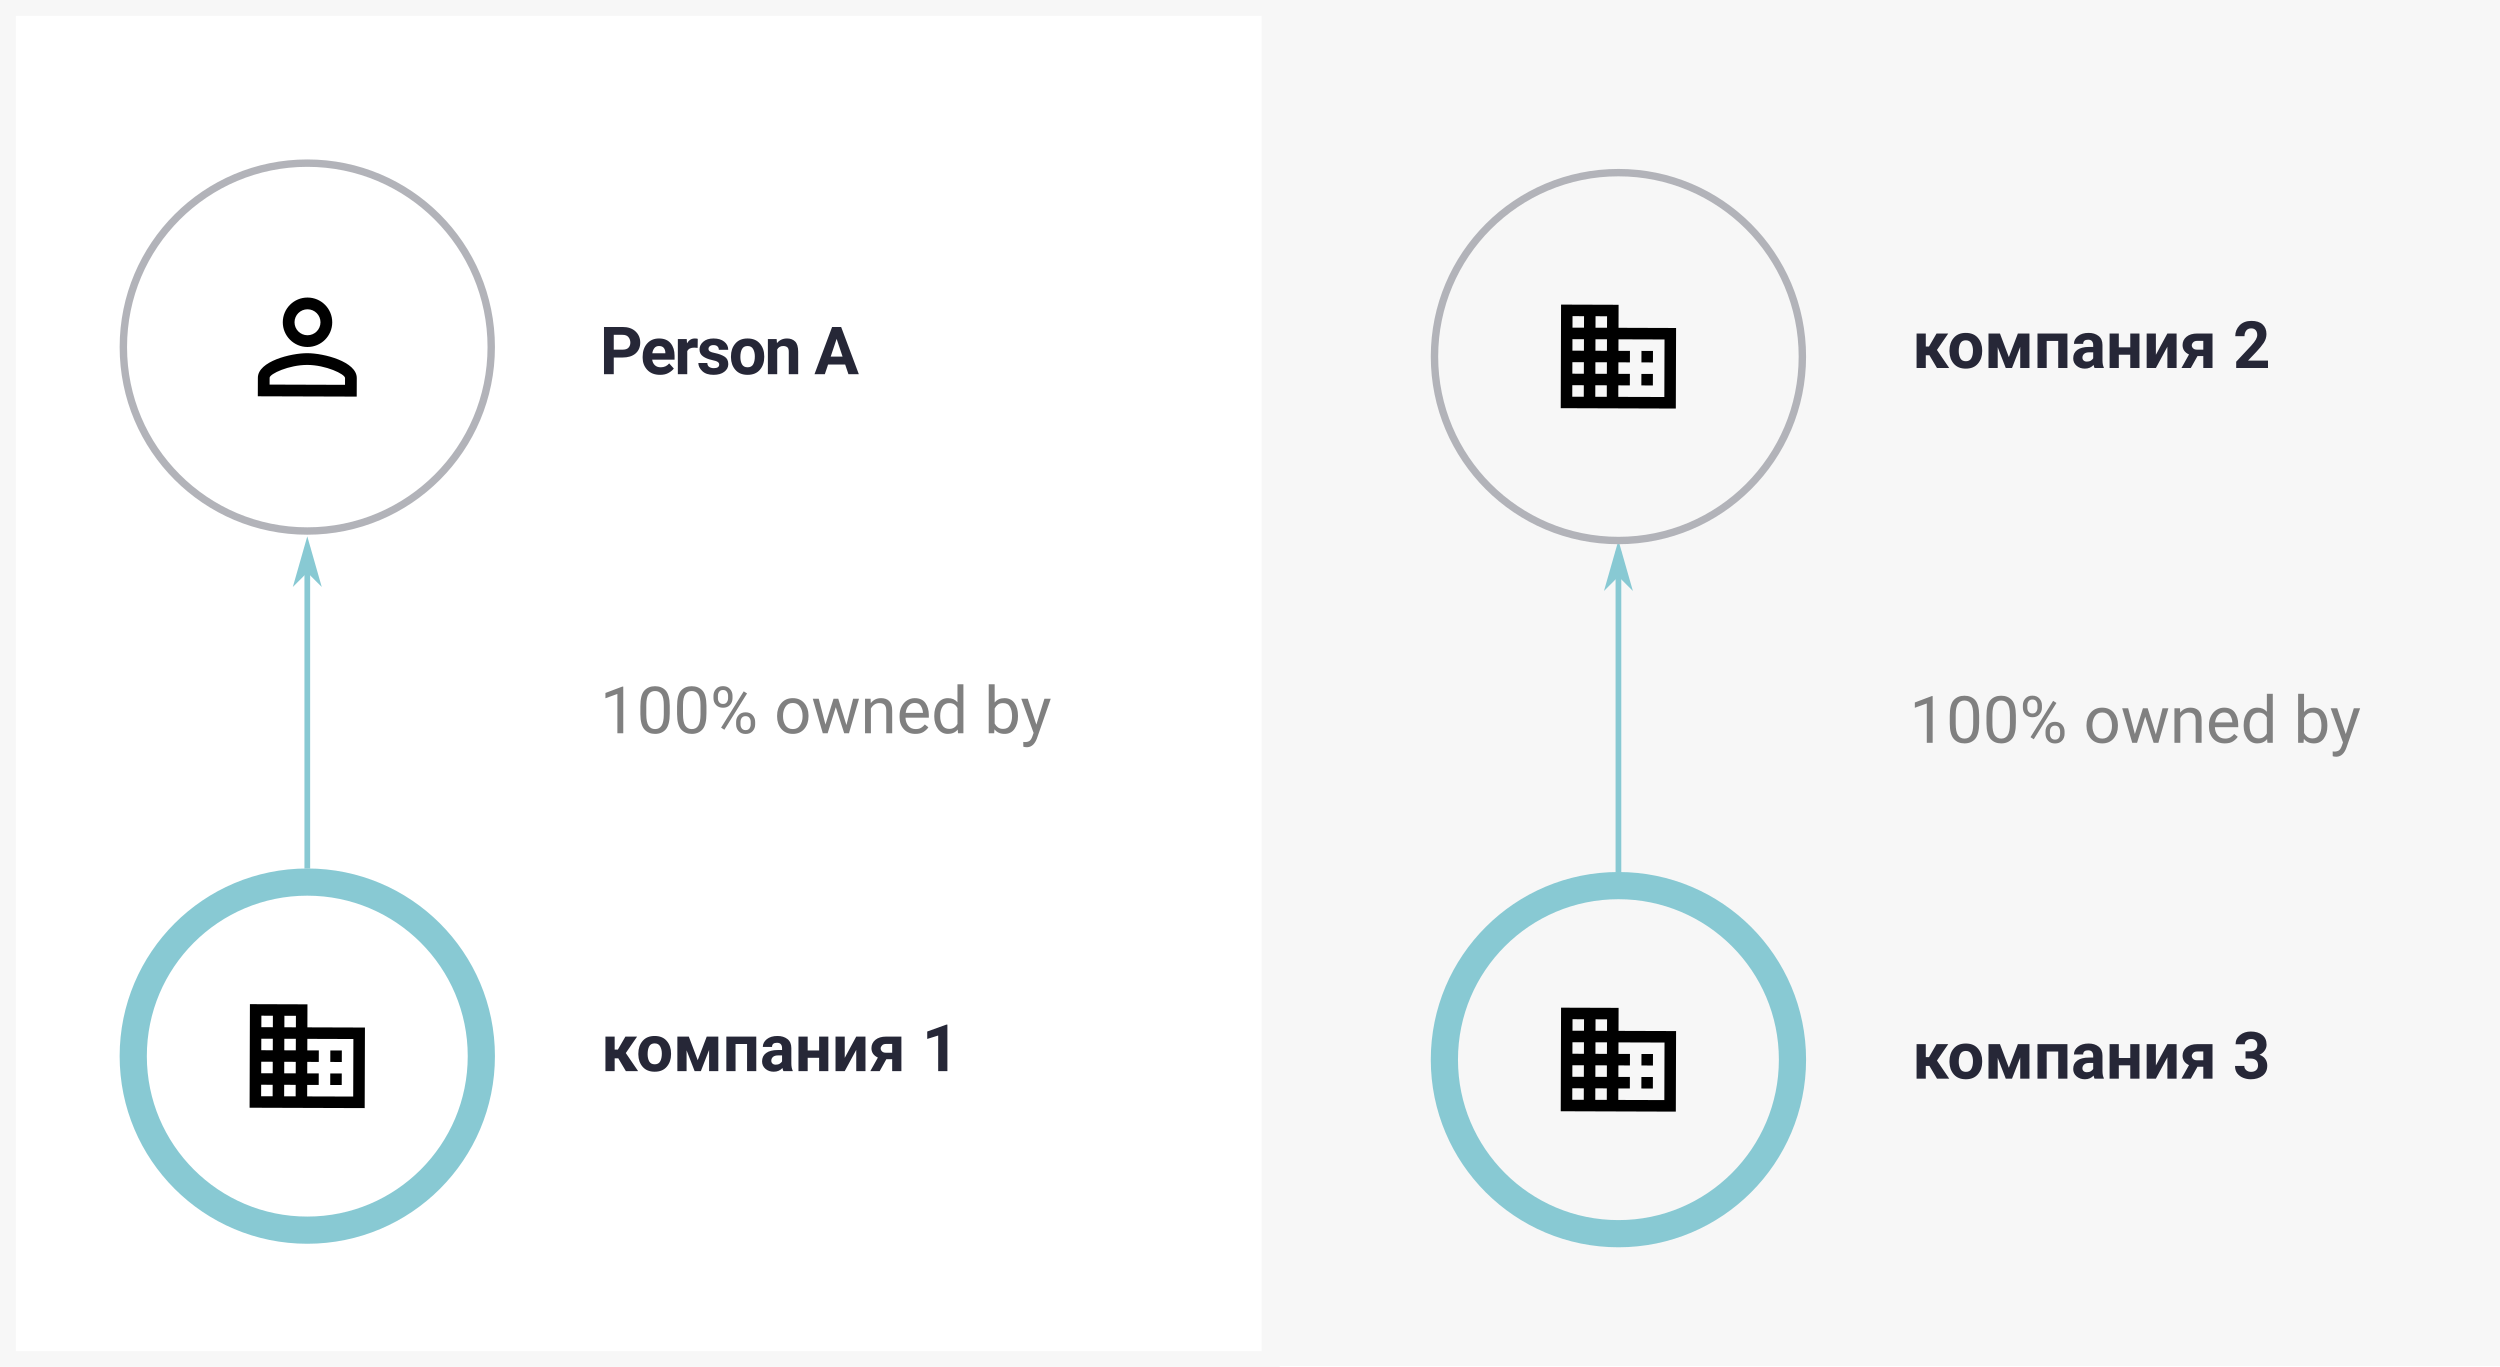
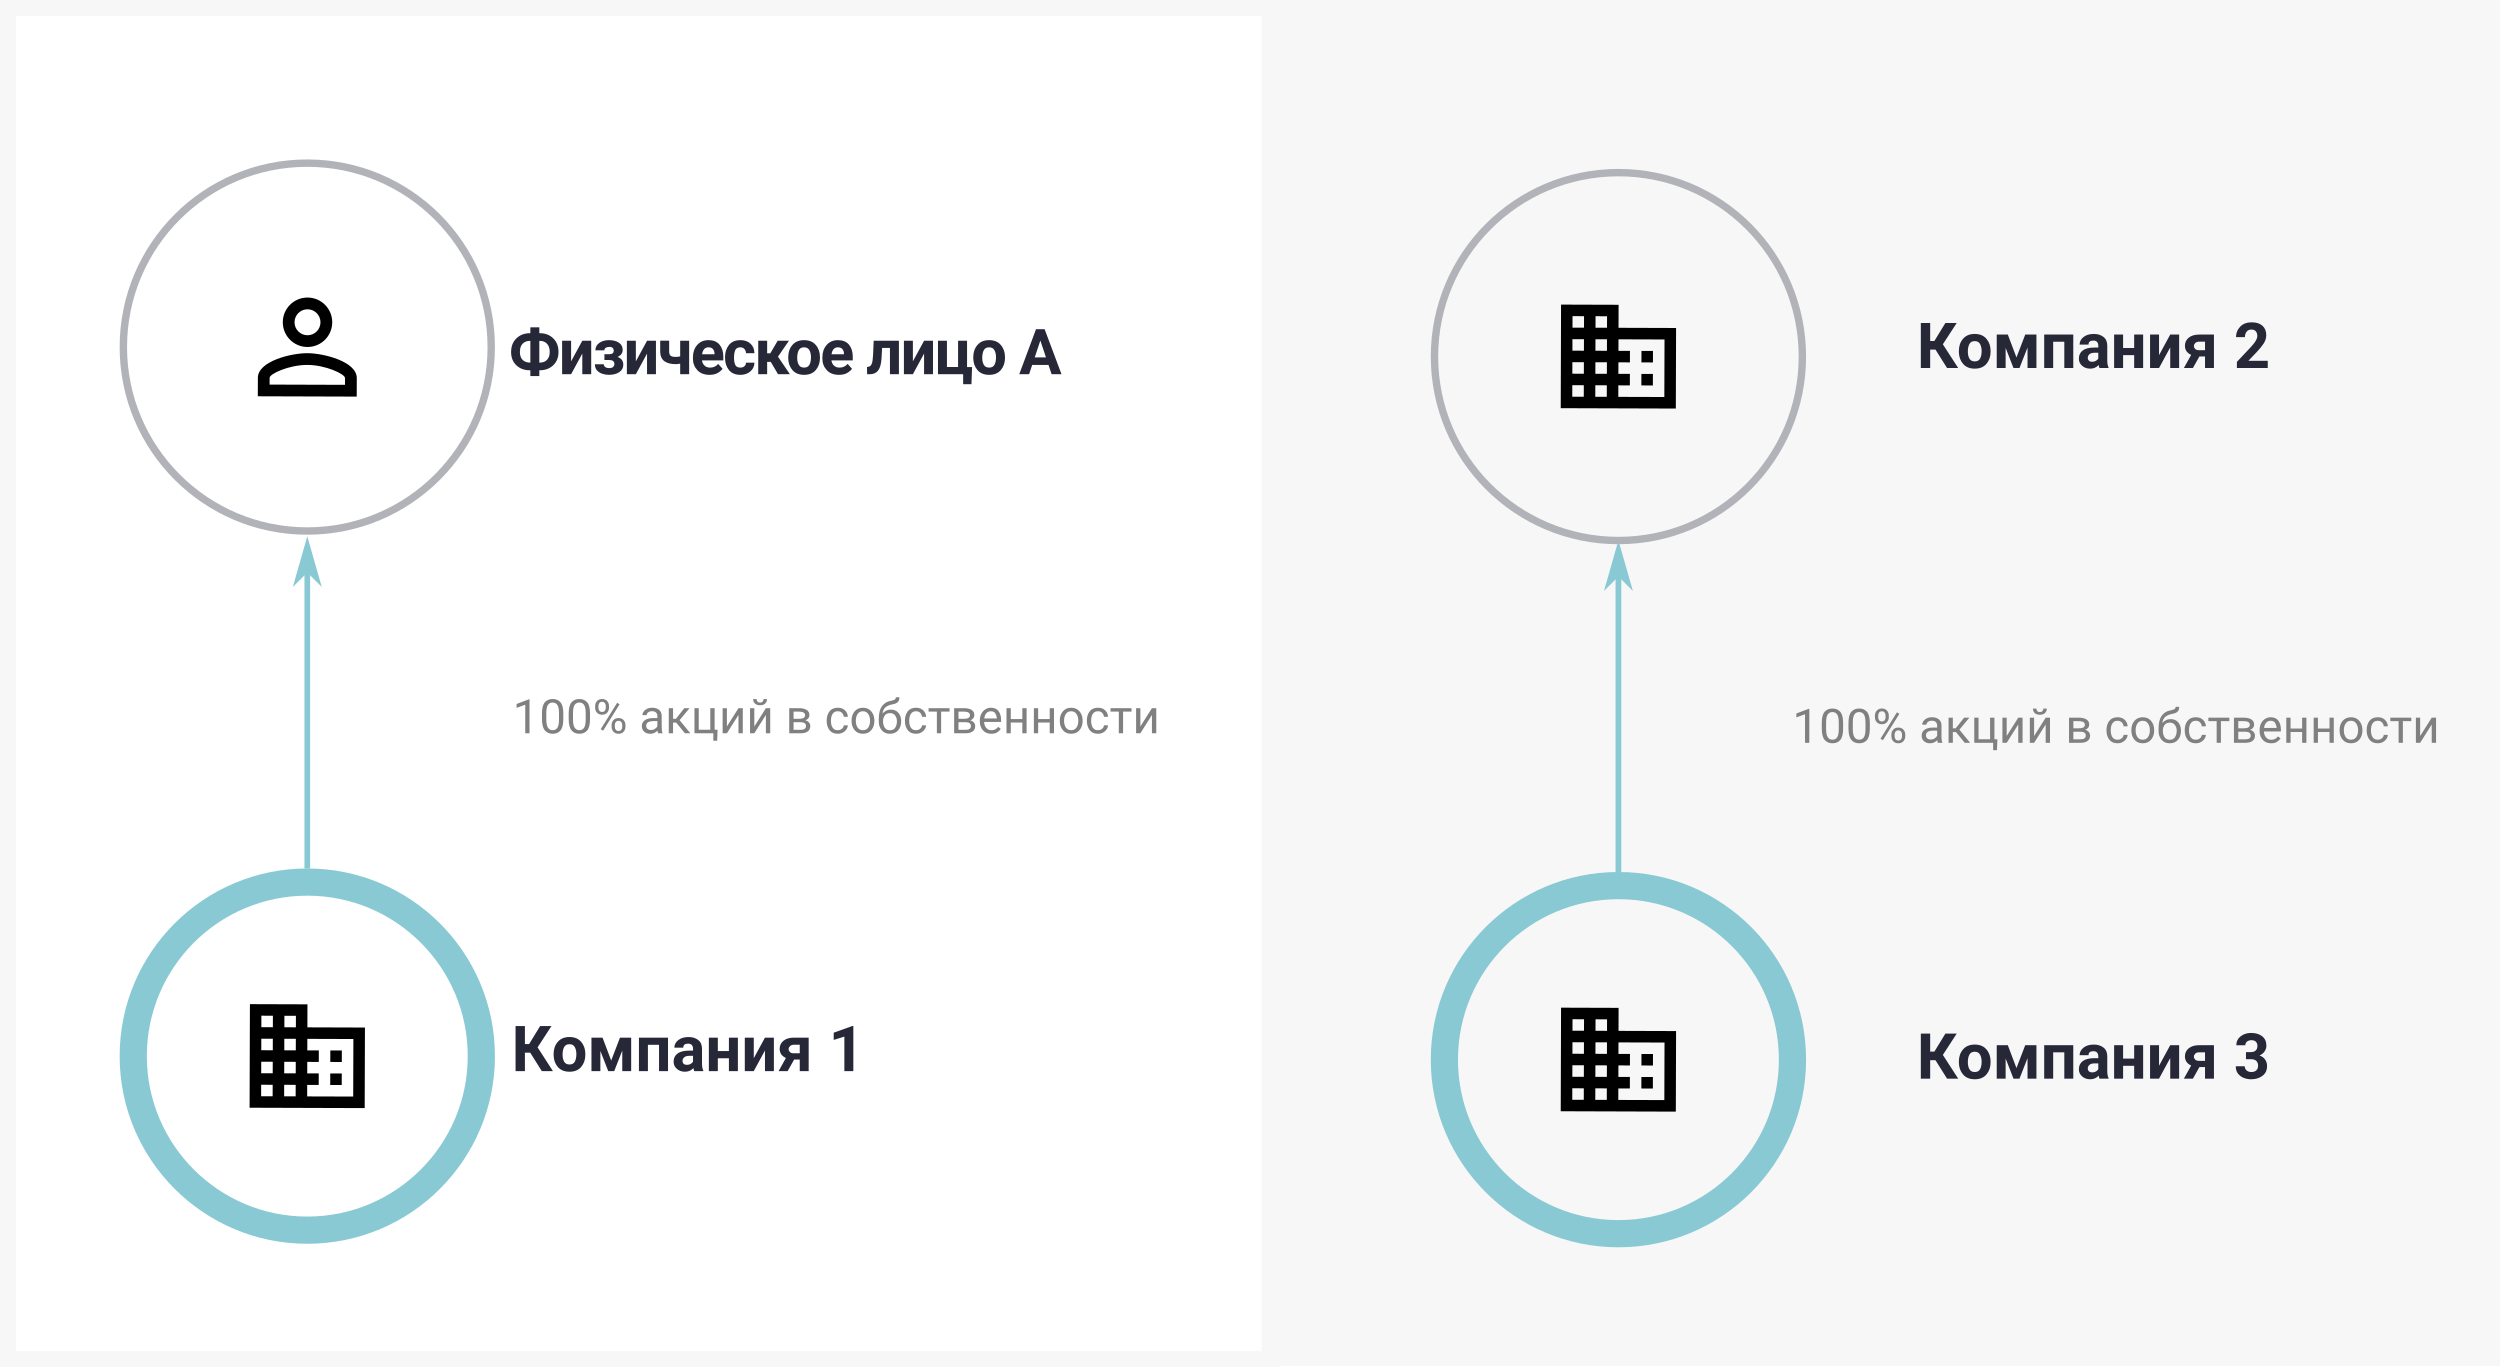
<svg xmlns="http://www.w3.org/2000/svg" id="Layer_1" data-name="Layer 1" viewBox="0 0 631.512 345.296" version="1.1" width="631.512" height="345.296">
  <defs id="defs3">
    <marker orient="auto" refY="0" refX="0" id="Arrow1Lend" style="overflow:visible">
      <path id="path4371" d="M 0,0 5,-5 -12.5,0 5,5 0,0 Z" style="fill:#00deb6;fill-opacity:1;fill-rule:evenodd;stroke:#00deb6;stroke-width:1pt;stroke-opacity:1" transform="matrix(-0.8,0,0,-0.8,-10,0)" />
    </marker>
    <marker orient="auto" refY="0" refX="0" id="Arrow1Mend" style="overflow:visible">
      <path id="path4377" d="M 0,0 5,-5 -12.5,0 5,5 0,0 Z" style="fill:#00deb6;fill-opacity:1;fill-rule:evenodd;stroke:#00deb6;stroke-width:1pt;stroke-opacity:1" transform="matrix(-0.4,0,0,-0.4,-4,0)" />
    </marker>
    <marker orient="auto" refY="0" refX="0" id="Arrow1Mstart" style="overflow:visible">
      <path id="path4374" d="M 0,0 5,-5 -12.5,0 5,5 0,0 Z" style="fill:#00deb6;fill-opacity:1;fill-rule:evenodd;stroke:#00deb6;stroke-width:1pt;stroke-opacity:1" transform="matrix(0.4,0,0,0.4,4,0)" />
    </marker>
    <style id="style5">.cls-1,.cls-10,.cls-11,.cls-7,.cls-8{fill:none;}.cls-1,.cls-11{stroke:#00deb6;}.cls-1,.cls-10,.cls-11,.cls-7{stroke-miterlimit:10;}.cls-2{fill:#00deb6;}.cls-3{font-size:16px;fill:#262737;}.cls-12,.cls-3{font-family:HKGrotesk-SemiBold, HK Grotesk;font-weight:700;}.cls-4{letter-spacing:-0.03em;}.cls-5{letter-spacing:-0.02em;}.cls-6{letter-spacing:0em;}.cls-7{stroke:#262737;}.cls-11,.cls-7{stroke-width:5px;}.cls-9{letter-spacing:-0.01em;}.cls-10{stroke:#e6e6e6;}.cls-12{font-size:12px;fill:gray;}.cls-13{letter-spacing:-0.03em;}.cls-14{letter-spacing:-0.01em;}.cls-15{letter-spacing:-0.02em;}.cls-16{letter-spacing:0em;}.cls-17{letter-spacing:0em;}.cls-18{letter-spacing:0em;}</style>
    <marker orient="auto" refY="0" refX="0" id="Arrow1Mstart-2" style="overflow:visible">
      <path id="path4374-0" d="M 0,0 5,-5 -12.5,0 5,5 0,0 Z" style="fill:#00deb6;fill-opacity:1;fill-rule:evenodd;stroke:#00deb6;stroke-width:1pt;stroke-opacity:1" transform="matrix(0.4,0,0,0.4,4,0)" />
    </marker>
    <clipPath id="p.1">
      <path style="clip-rule:evenodd" id="path3414" d="M 0,0 30,0 30,26 0,26 Z" />
    </clipPath>
    <clipPath id="p.2">
      <path style="clip-rule:evenodd" id="path3423" d="M 0,0 24,0 24,25 0,25 Z" />
    </clipPath>
    <clipPath id="p.1-3">
      <path style="clip-rule:evenodd" id="path3414-8" d="M 0,0 30,0 30,26 0,26 Z" />
    </clipPath>
    <clipPath id="p.1-3-9">
      <path style="clip-rule:evenodd" id="path3414-8-9" d="M 0,0 30,0 30,26 0,26 Z" />
    </clipPath>
    <clipPath id="p.1-6">
      <path style="clip-rule:evenodd" id="path3414-0" d="M 0,0 30,0 30,26 0,26 Z" />
    </clipPath>
    <marker orient="auto" refY="0" refX="0" id="Arrow1Mstart-2-2" style="overflow:visible">
      <path id="path4374-0-7" d="M 0,0 5,-5 -12.5,0 5,5 0,0 Z" style="fill:#88c9d3;fill-opacity:1;fill-rule:evenodd;stroke:#88c9d3;stroke-width:1pt;stroke-opacity:1" transform="matrix(0.4,0,0,0.4,4,0)" />
    </marker>
    <marker orient="auto" refY="0" refX="0" id="Arrow1Mstart-2-2-9" style="overflow:visible">
      <path id="path4374-0-7-0" d="M 0,0 5,-5 -12.5,0 5,5 0,0 Z" style="fill:#88c9d3;fill-opacity:1;fill-rule:evenodd;stroke:#88c9d3;stroke-width:1pt;stroke-opacity:1" transform="matrix(0.4,0,0,0.4,4,0)" />
    </marker>
    <style id="style4510">.cls-1{fill:none;}</style>
    <style id="style4530">.cls-1{fill:none;}</style>
    <style id="style4699">.cls-1{fill:none;}</style>
    <style id="style4802">.cls-1{fill:none;}</style>
    <style id="style4877">.cls-1{fill:none;}</style>
    <style id="style4950">.cls-1{fill:none;}</style>
    <style id="style5029">.cls-1{fill:none;}</style>
  </defs>
  <rect style="color:#000000;clip-rule:nonzero;display:inline;overflow:visible;visibility:visible;opacity:1;isolation:auto;mix-blend-mode:normal;color-interpolation:sRGB;color-interpolation-filters:linearRGB;solid-color:#000000;solid-opacity:1;fill:#f7f7f7;fill-opacity:1;fill-rule:nonzero;stroke:none;stroke-width:0.1;stroke-linecap:round;stroke-linejoin:miter;stroke-miterlimit:4;stroke-dasharray:none;stroke-dashoffset:0;stroke-opacity:0;color-rendering:auto;image-rendering:auto;shape-rendering:auto;text-rendering:auto;enable-background:accumulate" id="rect5767" width="312.814" height="345.073" x="318.698" y="0" />
  <path class="cls-2" d="M 38.173,33.783 Z" id="path11" style="fill:#00deb6;stroke:#f7f7f7;stroke-width:1;stroke-miterlimit:8.696;stroke-dasharray:none;stroke-opacity:1" />
-   <text class="cls-3" id="text13" style="font-style:normal;font-variant:normal;font-weight:bold;font-stretch:normal;font-size:16.8px;line-height:125%;font-family:Roboto;-inkscape-font-specification:'Roboto, Bold';text-align:start;writing-mode:lr-tb;text-anchor:start;fill:#262737" x="151.509" y="94.533">
-     <tspan class="cls-4" id="tspan15" style="font-style:normal;font-variant:normal;font-weight:bold;font-stretch:normal;font-size:16.8px;line-height:125%;font-family:Roboto;-inkscape-font-specification:'Roboto, Bold';text-align:start;letter-spacing:-0.03em;writing-mode:lr-tb;text-anchor:start">Person A</tspan>
+   <text class="cls-3" id="text13" style="font-style:normal;font-variant:normal;font-weight:bold;font-stretch:normal;font-size:16px;line-height:0%;font-family:Roboto;-inkscape-font-specification:'Roboto, Bold';font-variant-ligatures:normal;font-variant-caps:normal;font-variant-numeric:normal;font-feature-settings:normal;text-align:start;writing-mode:lr-tb;text-anchor:start;fill:#262737" x="128.531" y="94.533">
+     <tspan class="cls-4" id="tspan15" style="font-style:normal;font-variant:normal;font-weight:bold;font-stretch:normal;font-size:16px;line-height:125%;font-family:Roboto;-inkscape-font-specification:'Roboto, Bold';font-variant-ligatures:normal;font-variant-caps:normal;font-variant-numeric:normal;font-feature-settings:normal;text-align:start;letter-spacing:-0.03em;writing-mode:lr-tb;text-anchor:start">Физическое лицо А</tspan>
  </text>
  <path d="m 38.173,33.783 0,0 m 0,0 0,0 m 0,0 z m 0,0 z" id="path27" style="stroke:#f7f7f7;stroke-width:1;stroke-miterlimit:8.696;stroke-dasharray:none;stroke-opacity:1" />
  <path class="cls-8" d="M 38.173,33.783 Z" id="path29" style="fill:none;stroke:#f7f7f7;stroke-width:1;stroke-miterlimit:8.696;stroke-dasharray:none;stroke-opacity:1" />
-   <text class="cls-3" id="text31" style="font-style:normal;font-variant:normal;font-weight:bold;font-stretch:normal;font-size:16.5px;line-height:125%;font-family:Roboto;-inkscape-font-specification:'Roboto, Bold';text-align:start;writing-mode:lr-tb;text-anchor:start;fill:#262737" x="138.675" y="270.565">
-     <tspan x="151.875" y="270.565" id="tspan35" style="font-style:normal;font-variant:normal;font-weight:bold;font-stretch:normal;font-size:16.5px;line-height:125%;font-family:Roboto;-inkscape-font-specification:'Roboto, Bold';text-align:start;writing-mode:lr-tb;text-anchor:start">компания 1</tspan>
+   <text class="cls-3" id="text31" style="font-style:normal;font-variant:normal;font-weight:bold;font-stretch:normal;font-size:16.5px;line-height:0%;font-family:Roboto;-inkscape-font-specification:'Roboto, Bold';text-align:start;writing-mode:lr-tb;text-anchor:start;fill:#262737" x="116.003" y="270.565">
+     <tspan x="129.203" y="270.565" id="tspan35" style="font-style:normal;font-variant:normal;font-weight:bold;font-stretch:normal;font-size:16px;line-height:125%;font-family:Roboto;-inkscape-font-specification:'Roboto, Bold';font-variant-ligatures:normal;font-variant-caps:normal;font-variant-numeric:normal;font-feature-settings:normal;text-align:start;writing-mode:lr-tb;text-anchor:start">Компания 1</tspan>
  </text>
  <path class="cls-8" d="M 38.173,33.783 Z" id="path41" style="fill:none;stroke:#f7f7f7;stroke-width:1;stroke-miterlimit:8.696;stroke-dasharray:none;stroke-opacity:1" />
  <path d="m 38.173,33.783 z m 0,0 z m 0,0 z m 0,0 z m 0,0 z m 0,0 z m 0,0 z m 0,0 z m 0,0 z m 0,0 z m 0,0 z m 0,0 z" id="path43" style="stroke:#f7f7f7;stroke-width:1;stroke-miterlimit:8.696;stroke-dasharray:none;stroke-opacity:1" />
  <path class="cls-10" d="m 38.173,33.783 0,0" id="path45" style="fill:none;stroke:#f7f7f7;stroke-width:1;stroke-miterlimit:8.696;stroke-dasharray:none;stroke-opacity:1" />
  <path class="cls-10" d="m 38.173,33.783 0,0" id="path47" style="fill:none;stroke:#f7f7f7;stroke-width:1;stroke-miterlimit:8.696;stroke-dasharray:none;stroke-opacity:1" />
  <path class="cls-10" d="m 38.173,33.783 0,0" id="path49" style="fill:none;stroke:#f7f7f7;stroke-width:1;stroke-miterlimit:8.696;stroke-dasharray:none;stroke-opacity:1" />
  <path class="cls-10" d="m 38.173,33.783 0,0" id="path51" style="fill:none;stroke:#f7f7f7;stroke-width:1;stroke-miterlimit:8.696;stroke-dasharray:none;stroke-opacity:1" />
  <path class="cls-10" d="m 38.173,33.783 0,0" id="path53" style="fill:none;stroke:#f7f7f7;stroke-width:1;stroke-miterlimit:8.696;stroke-dasharray:none;stroke-opacity:1" />
  <path class="cls-10" d="m 38.173,33.783 0,0" id="path55" style="fill:none;stroke:#f7f7f7;stroke-width:1;stroke-miterlimit:8.696;stroke-dasharray:none;stroke-opacity:1" />
  <path class="cls-10" d="m 38.173,33.783 0,0" id="path57" style="fill:none;stroke:#f7f7f7;stroke-width:1;stroke-miterlimit:8.696;stroke-dasharray:none;stroke-opacity:1" />
  <path class="cls-10" d="m 38.173,33.783 0,0" id="path59" style="fill:none;stroke:#f7f7f7;stroke-width:1;stroke-miterlimit:8.696;stroke-dasharray:none;stroke-opacity:1" />
  <path class="cls-10" d="m 38.173,33.783 0,0" id="path61" style="fill:none;stroke:#f7f7f7;stroke-width:1;stroke-miterlimit:8.696;stroke-dasharray:none;stroke-opacity:1" />
  <path class="cls-10" d="m 38.173,33.783 0,0" id="path63" style="fill:none;stroke:#f7f7f7;stroke-width:1;stroke-miterlimit:8.696;stroke-dasharray:none;stroke-opacity:1" />
  <path class="cls-10" d="m 38.173,33.783 0,0" id="path65" style="fill:none;stroke:#f7f7f7;stroke-width:1;stroke-miterlimit:8.696;stroke-dasharray:none;stroke-opacity:1" />
  <path class="cls-10" d="m 38.173,33.783 0,0" id="path67" style="fill:none;stroke:#f7f7f7;stroke-width:1;stroke-miterlimit:8.696;stroke-dasharray:none;stroke-opacity:1" />
  <path class="cls-10" d="m 38.173,33.783 0,0" id="path69" style="fill:none;stroke:#f7f7f7;stroke-width:1;stroke-miterlimit:8.696;stroke-dasharray:none;stroke-opacity:1" />
  <path class="cls-10" d="m 38.173,33.783 0,0" id="path71" style="fill:none;stroke:#f7f7f7;stroke-width:1;stroke-miterlimit:8.696;stroke-dasharray:none;stroke-opacity:1" />
  <path class="cls-10" d="m 38.173,33.783 0,0" id="path73" style="fill:none;stroke:#f7f7f7;stroke-width:1;stroke-miterlimit:8.696;stroke-dasharray:none;stroke-opacity:1" />
  <path class="cls-10" d="m 38.173,33.783 0,0" id="path75" style="fill:none;stroke:#f7f7f7;stroke-width:1;stroke-miterlimit:8.696;stroke-dasharray:none;stroke-opacity:1" />
  <path class="cls-10" d="m 38.173,33.783 0,0" id="path77" style="fill:none;stroke:#f7f7f7;stroke-width:1;stroke-miterlimit:8.696;stroke-dasharray:none;stroke-opacity:1" />
  <path class="cls-11" d="m 38.173,33.783 0,0" id="path79" style="fill:none;stroke:#f7f7f7;stroke-width:1;stroke-miterlimit:8.696;stroke-dasharray:none;stroke-opacity:1" />
  <path class="cls-11" d="m 38.173,33.783 0,0" id="path85" style="fill:none;stroke:#f7f7f7;stroke-width:1;stroke-miterlimit:8.696;stroke-dasharray:none;stroke-opacity:1" />
  <path class="cls-11" d="m 38.173,33.783 0,0" id="path87" style="fill:none;stroke:#f7f7f7;stroke-width:1;stroke-miterlimit:8.696;stroke-dasharray:none;stroke-opacity:1" />
  <path class="cls-11" d="m 38.173,33.783 0,0" id="path89" style="fill:none;stroke:#f7f7f7;stroke-width:1;stroke-miterlimit:8.696;stroke-dasharray:none;stroke-opacity:1" />
  <path class="cls-11" d="m 38.173,33.783 0,0" id="path91" style="fill:none;stroke:#f7f7f7;stroke-width:1;stroke-miterlimit:8.696;stroke-dasharray:none;stroke-opacity:1" />
  <path class="cls-11" d="m 38.173,33.783 0,0" id="path93" style="fill:none;stroke:#f7f7f7;stroke-width:1;stroke-miterlimit:8.696;stroke-dasharray:none;stroke-opacity:1" />
  <path class="cls-11" d="m 38.173,33.783 0,0" id="path95" style="fill:none;stroke:#f7f7f7;stroke-width:1;stroke-miterlimit:8.696;stroke-dasharray:none;stroke-opacity:1" />
  <path class="cls-10" d="m 38.173,33.783 0,0" id="path97" style="fill:none;stroke:#f7f7f7;stroke-width:1;stroke-miterlimit:8.696;stroke-dasharray:none;stroke-opacity:1" />
  <path class="cls-10" d="m 38.173,33.783 0,0" id="path99" style="fill:none;stroke:#f7f7f7;stroke-width:1;stroke-miterlimit:8.696;stroke-dasharray:none;stroke-opacity:1" />
  <path class="cls-10" d="m 38.173,33.783 0,0" id="path101" style="fill:none;stroke:#f7f7f7;stroke-width:1;stroke-miterlimit:8.696;stroke-dasharray:none;stroke-opacity:1" />
  <path class="cls-10" d="m 38.173,33.783 0,0" id="path103" style="fill:none;stroke:#f7f7f7;stroke-width:1;stroke-miterlimit:8.696;stroke-dasharray:none;stroke-opacity:1" />
  <path class="cls-10" d="m 38.173,33.783 0,0" id="path105" style="fill:none;stroke:#f7f7f7;stroke-width:1;stroke-miterlimit:8.696;stroke-dasharray:none;stroke-opacity:1" />
  <path class="cls-10" d="m 38.173,33.783 0,0" id="path107" style="fill:none;stroke:#f7f7f7;stroke-width:1;stroke-miterlimit:8.696;stroke-dasharray:none;stroke-opacity:1" />
  <path class="cls-10" d="m 38.173,33.783 0,0" id="path109" style="fill:none;stroke:#f7f7f7;stroke-width:1;stroke-miterlimit:8.696;stroke-dasharray:none;stroke-opacity:1" />
  <path class="cls-10" d="m 38.173,33.783 0,0" id="path111" style="fill:none;stroke:#f7f7f7;stroke-width:1;stroke-miterlimit:8.696;stroke-dasharray:none;stroke-opacity:1" />
  <path class="cls-10" d="m 38.173,33.783 0,0" id="path113" style="fill:none;stroke:#f7f7f7;stroke-width:1;stroke-miterlimit:8.696;stroke-dasharray:none;stroke-opacity:1" />
  <path class="cls-10" d="m 38.173,33.783 0,0" id="path115" style="fill:none;stroke:#f7f7f7;stroke-width:1;stroke-miterlimit:8.696;stroke-dasharray:none;stroke-opacity:1" />
  <path class="cls-10" d="m 38.173,33.783 0,0" id="path117" style="fill:none;stroke:#f7f7f7;stroke-width:1;stroke-miterlimit:8.696;stroke-dasharray:none;stroke-opacity:1" />
  <path class="cls-10" d="m 38.173,33.783 0,0" id="path119" style="fill:none;stroke:#f7f7f7;stroke-width:1;stroke-miterlimit:8.696;stroke-dasharray:none;stroke-opacity:1" />
-   <text class="cls-12" id="text143" style="font-style:normal;font-variant:normal;font-weight:normal;font-stretch:normal;font-size:16.5px;line-height:125%;font-family:Roboto;-inkscape-font-specification:'Roboto, Normal';text-align:start;writing-mode:lr-tb;text-anchor:start;fill:#808080" x="151.561" y="185.231">100% owned by</text>
+   <text class="cls-12" id="text143" style="font-style:normal;font-variant:normal;font-weight:normal;font-stretch:normal;font-size:12px;line-height:0%;font-family:Roboto;-inkscape-font-specification:'Roboto, Normal';font-variant-ligatures:normal;font-variant-caps:normal;font-variant-numeric:normal;font-feature-settings:normal;text-align:start;writing-mode:lr;text-anchor:start;fill:#808080;" x="129.493" y="185.231">100% акций в собственности</text>
  <path class="cls-2" d="M 38.173,33.783 Z" id="path171" style="fill:#00deb6;stroke:#f7f7f7;stroke-width:1;stroke-miterlimit:8.696;stroke-dasharray:none;stroke-opacity:1" />
  <path class="cls-2" d="M 38.173,33.783 Z" id="path197" style="fill:#00deb6;stroke:#f7f7f7;stroke-width:1;stroke-miterlimit:8.696;stroke-dasharray:none;stroke-opacity:1" />
  <path class="cls-8" d="M 38.173,33.783 Z" id="path211" style="fill:none;stroke:#f7f7f7;stroke-width:1;stroke-miterlimit:8.696;stroke-dasharray:none;stroke-opacity:1" />
  <path d="m 38.173,33.783 z m 0,0 z m 0,0 z m 0,0 z m 0,0 z m 0,0 z m 0,0 z m 0,0 z m 0,0 z m 0,0 z m 0,0 z m 0,0 z" id="path213" style="stroke:#f7f7f7;stroke-width:1;stroke-miterlimit:8.696;stroke-dasharray:none;stroke-opacity:1" />
  <circle class="cls-11" cx="77.623" cy="266.782" r="43.965" id="circle209-2" style="fill:none;stroke:#88c9d3;stroke-width:6.87px;stroke-miterlimit:10;stroke-opacity:1" />
  <circle class="cls-7" cx="77.623" cy="87.673" id="ellipse25-6" style="fill:none;stroke:#b2b3b9;stroke-width:1.87;stroke-miterlimit:10;stroke-dasharray:none;stroke-opacity:1" r="46.465" />
-   <text class="cls-3" id="text31-6" style="font-style:normal;font-variant:normal;font-weight:bold;font-stretch:normal;font-size:16.5px;line-height:125%;font-family:Roboto;-inkscape-font-specification:'Roboto, Bold';text-align:start;writing-mode:lr-tb;text-anchor:start;fill:#262737" x="469.875" y="92.965">
-     <tspan x="483.075" y="92.965" id="tspan35-1" style="font-style:normal;font-variant:normal;font-weight:bold;font-stretch:normal;font-size:16.5px;line-height:125%;font-family:Roboto;-inkscape-font-specification:'Roboto, Bold';text-align:start;writing-mode:lr-tb;text-anchor:start">компания 2</tspan>
+   <text class="cls-3" id="text31-6" style="font-style:normal;font-variant:normal;font-weight:bold;font-stretch:normal;font-size:16.5px;line-height:0%;font-family:Roboto;-inkscape-font-specification:'Roboto, Bold';text-align:start;writing-mode:lr-tb;text-anchor:start;fill:#262737" x="470.978" y="92.965">
+     <tspan x="484.178" y="92.965" id="tspan35-1" style="font-style:normal;font-variant:normal;font-weight:bold;font-stretch:normal;font-size:16px;line-height:125%;font-family:Roboto;-inkscape-font-specification:'Roboto, Bold';text-align:start;writing-mode:lr;text-anchor:start;font-variant-ligatures:normal;font-variant-caps:normal;font-variant-numeric:normal;font-feature-settings:normal">Компания 2</tspan>
  </text>
-   <text class="cls-12" id="text173-3" style="font-style:normal;font-variant:normal;font-weight:normal;font-stretch:normal;font-size:16.5px;line-height:125%;font-family:Roboto;-inkscape-font-specification:'Roboto, Normal';text-align:start;writing-mode:lr-tb;text-anchor:start;fill:#808080" x="482.326" y="187.631">
-     <tspan class="cls-17" id="tspan175-2" style="font-style:normal;font-variant:normal;font-weight:normal;font-stretch:normal;font-size:16.5px;line-height:125%;font-family:Roboto;-inkscape-font-specification:'Roboto, Normal';text-align:start;letter-spacing:0em;writing-mode:lr-tb;text-anchor:start">100% owned by</tspan>
+   <text class="cls-12" id="text173-3" style="font-style:normal;font-variant:normal;font-weight:normal;font-stretch:normal;font-size:12px;line-height:0%;font-family:Roboto;-inkscape-font-specification:'Roboto, Normal';font-variant-ligatures:normal;font-variant-caps:normal;font-variant-numeric:normal;font-feature-settings:normal;text-align:center;writing-mode:lr;text-anchor:middle;fill:#808080;" x="534.522" y="187.631">
+     <tspan class="cls-17" id="tspan175-2" style="font-style:normal;font-variant:normal;font-weight:normal;font-stretch:normal;font-size:12px;line-height:125%;font-family:Roboto;-inkscape-font-specification:'Roboto, Normal';font-variant-ligatures:normal;font-variant-caps:normal;font-variant-numeric:normal;font-feature-settings:normal;text-align:center;letter-spacing:0em;writing-mode:lr;text-anchor:middle;">100% акций в собственности</tspan>
  </text>
-   <text class="cls-3" id="text199-1" style="font-style:normal;font-variant:normal;font-weight:bold;font-stretch:normal;font-size:16.5px;line-height:125%;font-family:Roboto;-inkscape-font-specification:'Roboto, Bold';text-align:start;writing-mode:lr-tb;text-anchor:start;fill:#262737" x="469.875" y="272.473">
-     <tspan x="483.075" y="272.473" id="tspan203-5" style="font-style:normal;font-variant:normal;font-weight:bold;font-stretch:normal;font-size:16.5px;line-height:125%;font-family:Roboto;-inkscape-font-specification:'Roboto, Bold';text-align:start;writing-mode:lr-tb;text-anchor:start">компания 3</tspan>
+   <text class="cls-3" id="text199-1" style="font-style:normal;font-variant:normal;font-weight:bold;font-stretch:normal;font-size:16.5px;line-height:0%;font-family:Roboto;-inkscape-font-specification:'Roboto, Bold';text-align:start;writing-mode:lr-tb;text-anchor:start;fill:#262737" x="470.978" y="272.473">
+     <tspan x="484.178" y="272.473" id="tspan203-5" style="font-style:normal;font-variant:normal;font-weight:bold;font-stretch:normal;font-size:16px;line-height:125%;font-family:Roboto;-inkscape-font-specification:'Roboto, Bold';text-align:start;writing-mode:lr;text-anchor:start;font-variant-ligatures:normal;font-variant-caps:normal;font-variant-numeric:normal;font-feature-settings:normal">Компания 3</tspan>
  </text>
  <path style="fill:none;fill-rule:evenodd;stroke:#88c9d3;stroke-width:1.44;stroke-linecap:butt;stroke-linejoin:miter;stroke-miterlimit:4;stroke-dasharray:none;stroke-opacity:1;marker-start:url(#Arrow1Mstart-2-2)" d="m 408.823,139.332 0,81.09 0,0" id="path12354-2-9" />
  <circle class="cls-11" cx="408.823" cy="267.673" r="43.965" id="circle209-2-9" style="fill:none;stroke:#88c9d3;stroke-width:6.87px;stroke-miterlimit:10;stroke-opacity:1" />
  <circle class="cls-7" cx="408.823" cy="90.073" id="ellipse25-6-0-4" style="fill:none;stroke:#b2b3b9;stroke-width:1.87;stroke-miterlimit:10;stroke-dasharray:none;stroke-opacity:1" r="46.465" />
  <path style="fill:none;fill-rule:evenodd;stroke:#88c9d3;stroke-width:1.44;stroke-linecap:butt;stroke-linejoin:miter;stroke-miterlimit:4;stroke-dasharray:none;stroke-opacity:1;marker-start:url(#Arrow1Mstart-2-2-9)" d="m 77.623,138.317 0,81.09 0,0" id="path12354-2-9-9" />
  <g id="g4523" transform="matrix(0.8142565,0,0,0.8142565,57.26702,246.4256)">
    <path id="path4516" d="M 25.029,16.074 25.052,8.933 7.2,8.875 7.1,41.009 42.805,41.125 42.886,16.132 Z m -10.781,21.388 -3.57,-0.012 0.011,-3.57 3.571,0.012 z m 0.023,-7.141 -3.57,-0.012 0.011,-3.57 3.571,0.012 z m 0.023,-7.141 -3.57,-0.012 0.011,-3.57 3.571,0.012 z m 0.023,-7.141 -3.57,-0.012 0.011,-3.57 3.571,0.012 z m 7.072,21.446 -3.57,-0.011 0.011,-3.574 3.571,0.012 z m 0.023,-7.141 -3.57,-0.011 0.011,-3.571 3.571,0.012 z m 0.023,-7.141 -3.57,-0.011 0.011,-3.571 3.571,0.012 z m 0.023,-7.141 -3.57,-0.011 0.012,-3.571 3.571,0.012 z M 39.242,37.543 24.96,37.5 l 0.011,-3.571 3.571,0.012 0.011,-3.571 -3.57,-0.011 0.011,-3.571 3.571,0.012 0.011,-3.571 -3.57,-0.011 0.011,-3.571 14.282,0.047 z m -3.525,-14.294 -3.57,-0.011 -0.012,3.57 3.571,0.012 z m -0.023,7.141 -3.57,-0.011 -0.012,3.57 3.571,0.012 z" />
  </g>
  <g id="g4523-2" transform="matrix(0.8142565,0,0,0.8142565,388.467,247.3166)">
    <path id="path4516-6" d="M 25.029,16.074 25.052,8.933 7.2,8.875 7.1,41.009 42.805,41.125 42.886,16.132 Z m -10.781,21.388 -3.57,-0.012 0.011,-3.57 3.571,0.012 z m 0.023,-7.141 -3.57,-0.012 0.011,-3.57 3.571,0.012 z m 0.023,-7.141 -3.57,-0.012 0.011,-3.57 3.571,0.012 z m 0.023,-7.141 -3.57,-0.012 0.011,-3.57 3.571,0.012 z m 7.072,21.446 -3.57,-0.011 0.011,-3.574 3.571,0.012 z m 0.023,-7.141 -3.57,-0.011 0.011,-3.571 3.571,0.012 z m 0.023,-7.141 -3.57,-0.011 0.011,-3.571 3.571,0.012 z m 0.023,-7.141 -3.57,-0.011 0.012,-3.571 3.571,0.012 z M 39.242,37.543 24.96,37.5 l 0.011,-3.571 3.571,0.012 0.011,-3.571 -3.57,-0.011 0.011,-3.571 3.571,0.012 0.011,-3.571 -3.57,-0.011 0.011,-3.571 14.282,0.047 z m -3.525,-14.294 -3.57,-0.011 -0.012,3.57 3.571,0.012 z m -0.023,7.141 -3.57,-0.011 -0.012,3.57 3.571,0.012 z" />
  </g>
  <g id="g4523-2-7" transform="matrix(0.8142565,0,0,0.8142565,388.467,69.71658)">
    <path id="path4516-6-7" d="M 25.029,16.074 25.052,8.933 7.2,8.875 7.1,41.009 42.805,41.125 42.886,16.132 Z m -10.781,21.388 -3.57,-0.012 0.011,-3.57 3.571,0.012 z m 0.023,-7.141 -3.57,-0.012 0.011,-3.57 3.571,0.012 z m 0.023,-7.141 -3.57,-0.012 0.011,-3.57 3.571,0.012 z m 0.023,-7.141 -3.57,-0.012 0.011,-3.57 3.571,0.012 z m 7.072,21.446 -3.57,-0.011 0.011,-3.574 3.571,0.012 z m 0.023,-7.141 -3.57,-0.011 0.011,-3.571 3.571,0.012 z m 0.023,-7.141 -3.57,-0.011 0.011,-3.571 3.571,0.012 z m 0.023,-7.141 -3.57,-0.011 0.012,-3.571 3.571,0.012 z M 39.242,37.543 24.96,37.5 l 0.011,-3.571 3.571,0.012 0.011,-3.571 -3.57,-0.011 0.011,-3.571 3.571,0.012 0.011,-3.571 -3.57,-0.011 0.011,-3.571 14.282,0.047 z m -3.525,-14.294 -3.57,-0.011 -0.012,3.57 3.571,0.012 z m -0.023,7.141 -3.57,-0.011 -0.012,3.57 3.571,0.012 z" />
  </g>
  <g id="g5753" transform="matrix(0.7970916,0,0,0.7970916,213.2783,133.7895)">
    <path id="path5743" d="m -170.105,-69.831 a 4.114,4.114 0 1 1 -4.128,4.1 4.113,4.113 0 0 1 4.128,-4.1 m -0.057,17.631 c 5.818,0.019 11.94,2.9 11.936,4.153 l -0.007,2.155 -23.9,-0.078 0.007,-2.155 c 0,-1.253 6.145,-4.094 11.964,-4.075 m 0.069,-21.353 a 7.836,7.836 0 1 0 7.811,7.861 7.834,7.834 0 0 0 -7.811,-7.861 z m -0.057,17.631 c -5.231,-0.017 -15.681,2.574 -15.7,7.785 l -0.019,5.877 31.344,0.1 0.02,-5.877 c 0.018,-5.209 -10.415,-7.868 -15.645,-7.885 z" />
  </g>
  <rect style="color:#000000;clip-rule:nonzero;display:inline;overflow:visible;visibility:visible;opacity:1;isolation:auto;mix-blend-mode:normal;color-interpolation:sRGB;color-interpolation-filters:linearRGB;solid-color:#000000;solid-opacity:1;fill:none;fill-opacity:1;fill-rule:nonzero;stroke:#f7f7f7;stroke-width:4;stroke-linecap:round;stroke-linejoin:miter;stroke-miterlimit:8.696;stroke-dasharray:none;stroke-dashoffset:0;stroke-opacity:1;color-rendering:auto;image-rendering:auto;shape-rendering:auto;text-rendering:auto;enable-background:accumulate" id="rect5767-2" width="319.248" height="341.296" x="2" y="2" />
</svg>
